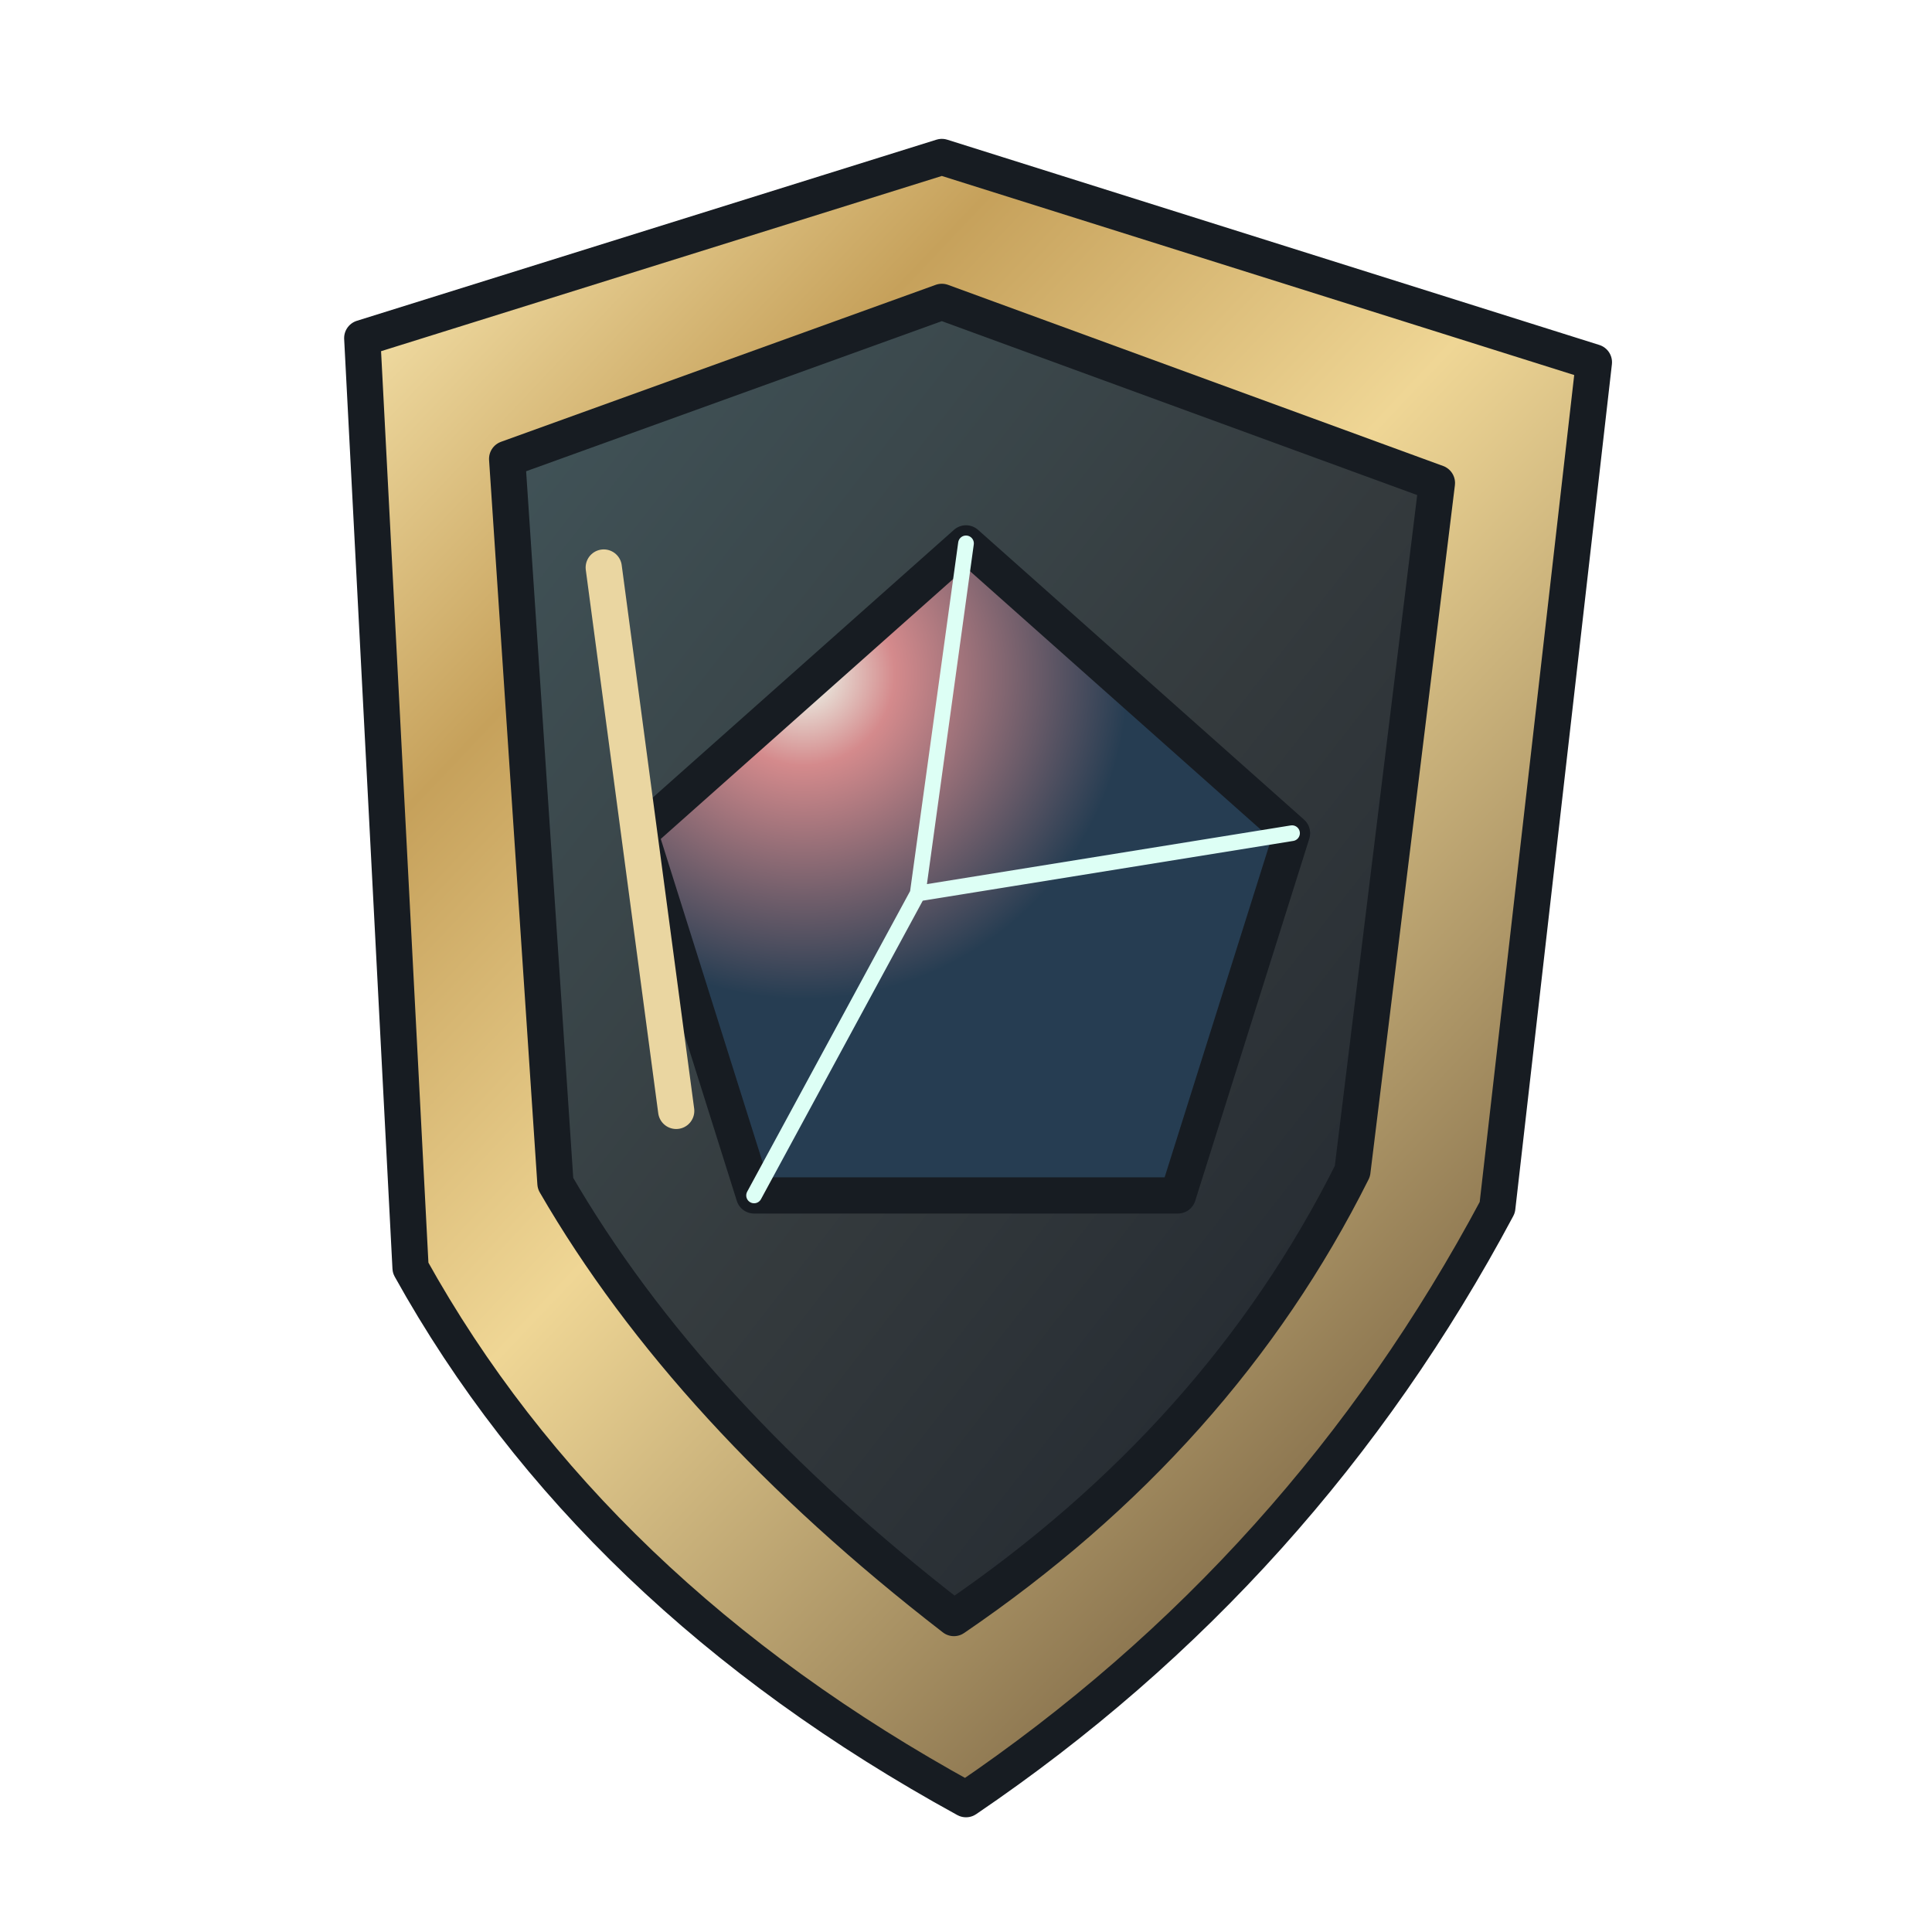
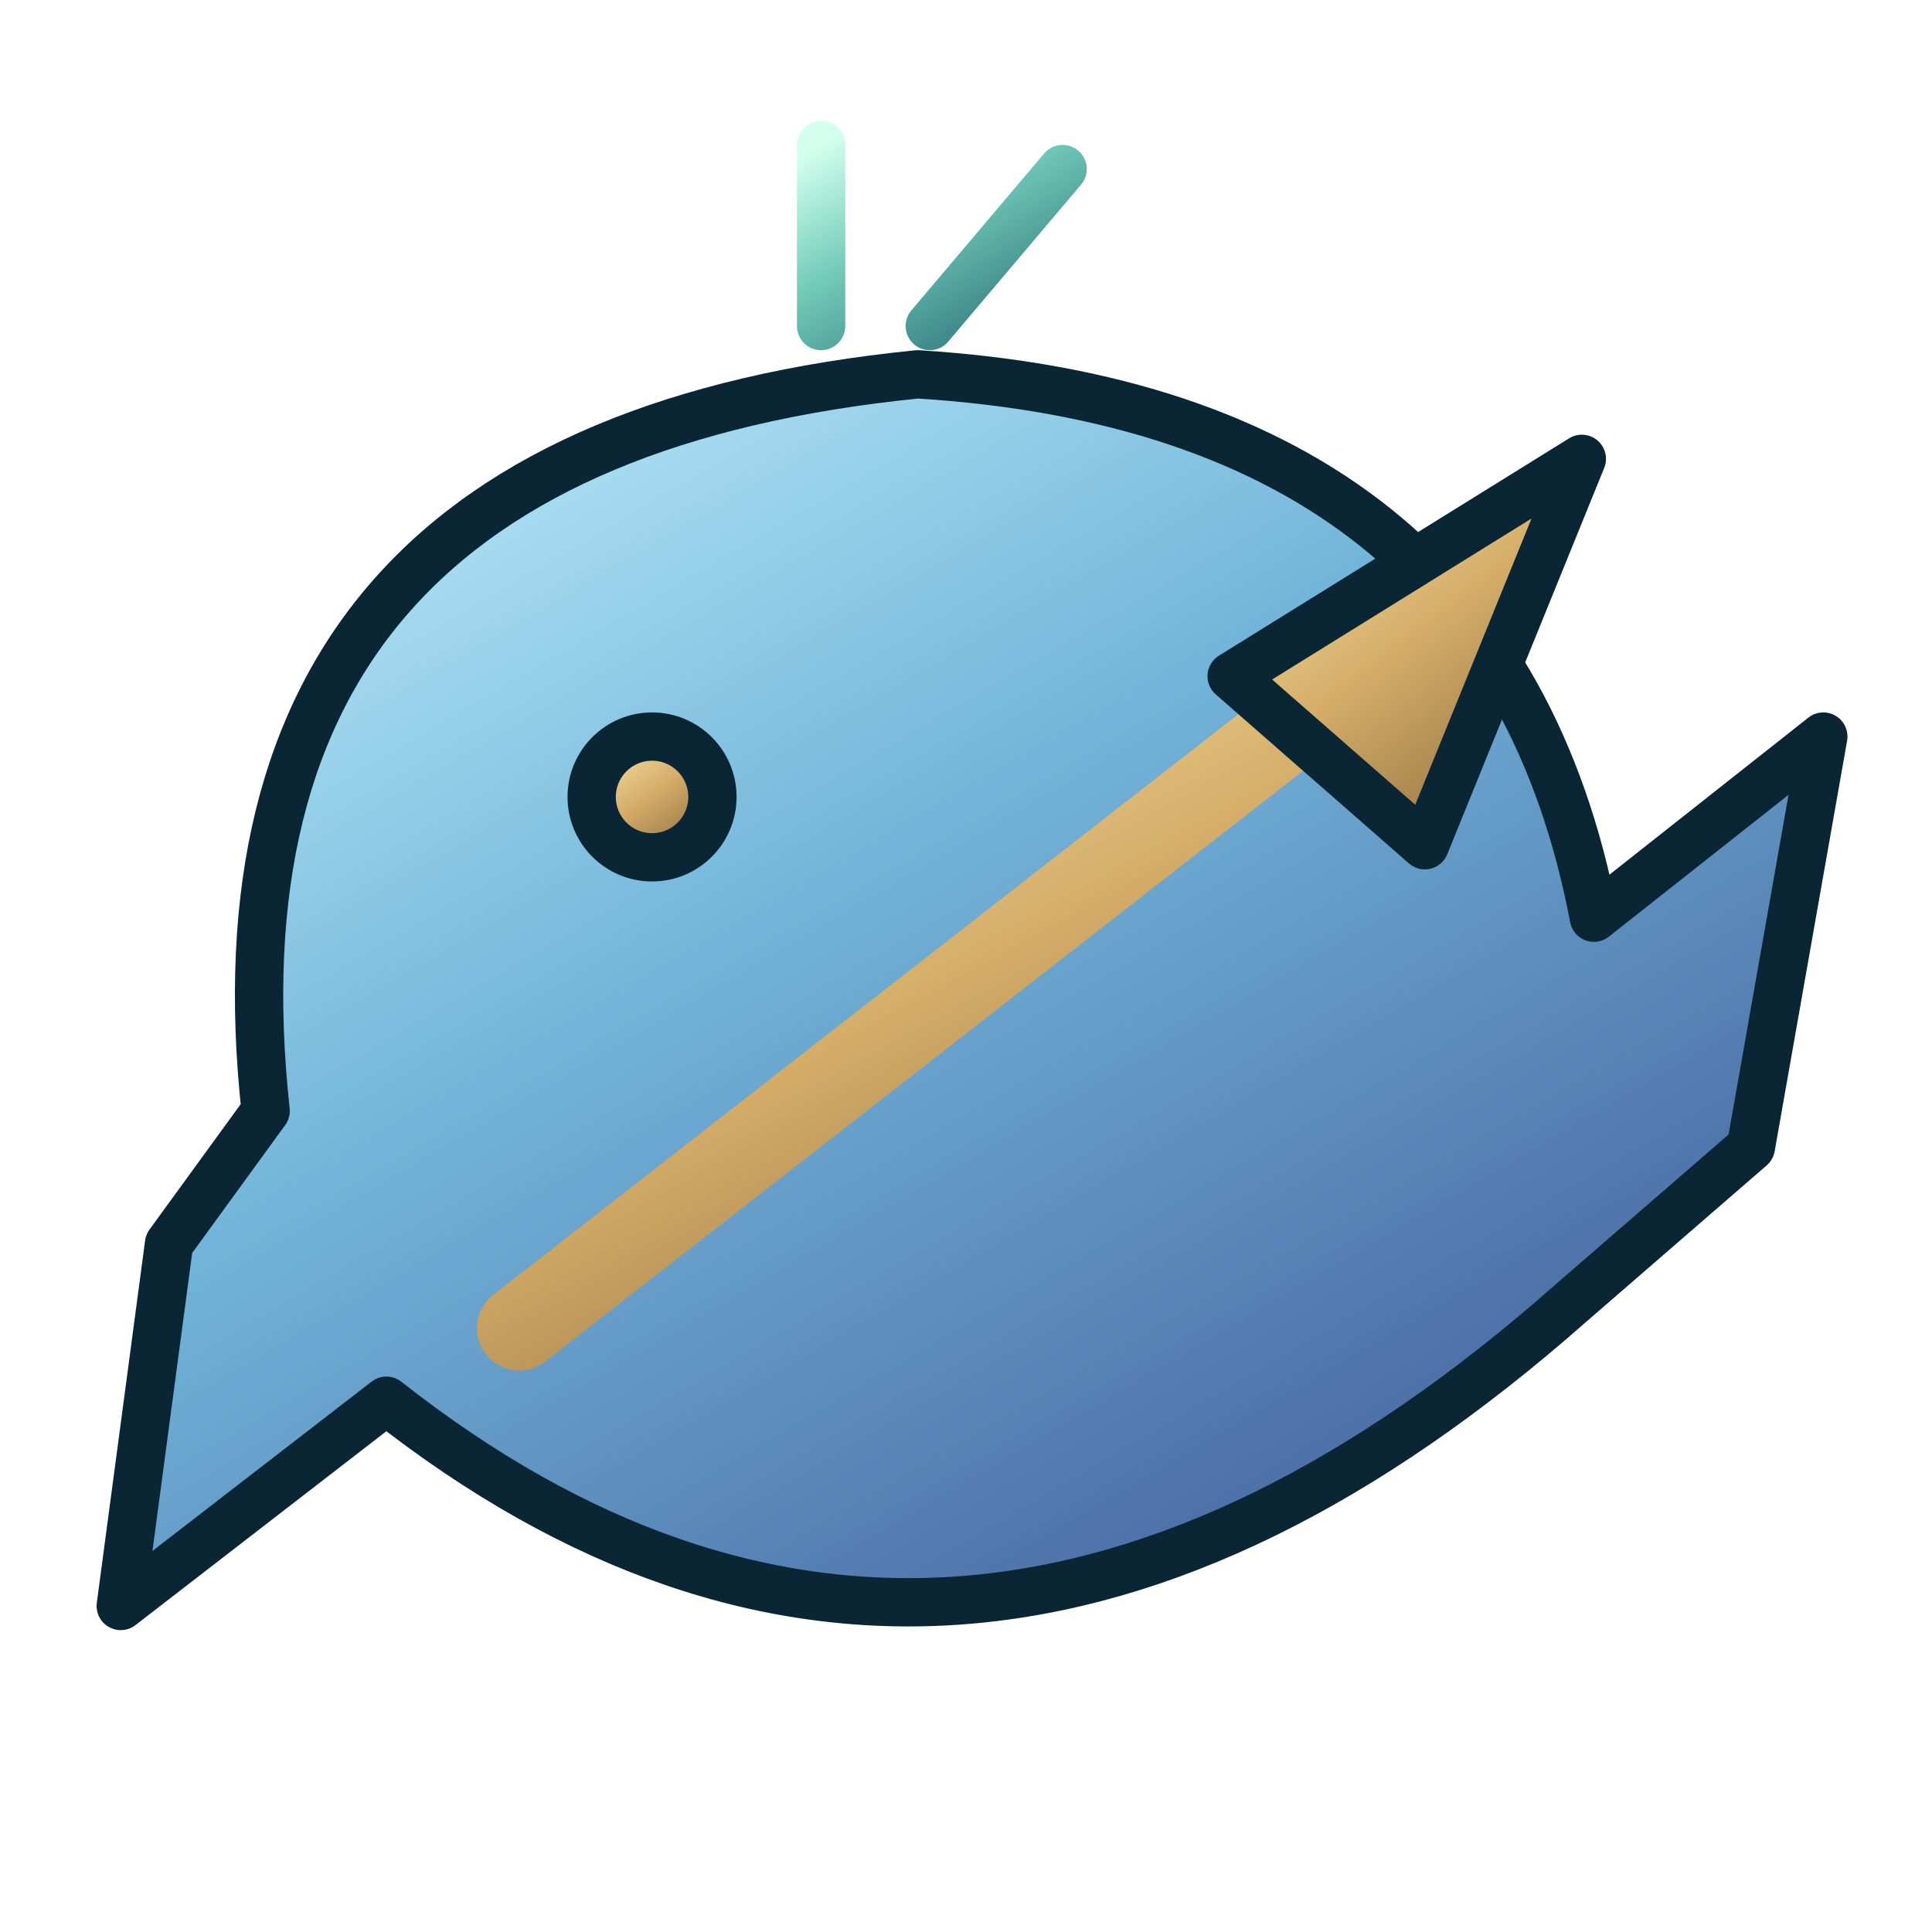
- <svg xmlns="http://www.w3.org/2000/svg" viewBox="0 0 160 160">
+ <svg xmlns="http://www.w3.org/2000/svg" viewBox="0 0 160 160" role="img">
  <defs>
-     <linearGradient id="metal" x2=".8" y2="1">
-       <stop stop-color="#fff0bb" />
-       <stop offset=".26" stop-color="#c6a15b" />
-       <stop offset=".5" stop-color="#efd695" />
-       <stop offset="1" stop-color="#685337" />
+     <linearGradient id="steel" x2=".6" y2="1">
+       <stop stop-color="#edf6e9" />
+       <stop offset=".48" stop-color="#a4bfc1" />
+       <stop offset="1" stop-color="#49677a" />
    </linearGradient>
-     <linearGradient id="leather" x2=".9" y2="1">
-       <stop stop-color="#42565b" />
-       <stop offset=".55" stop-color="#343a3d" />
-       <stop offset="1" stop-color="#20262e" />
+     <linearGradient id="mint" x2=".8" y2="1">
+       <stop stop-color="#d2ffee" />
+       <stop offset=".45" stop-color="#73ccb8" />
+       <stop offset="1" stop-color="#347d83" />
    </linearGradient>
-     <linearGradient id="paper" x2=".7" y2="1">
-       <stop stop-color="#f2e4bc" />
-       <stop offset=".5" stop-color="#c6b88f" />
-       <stop offset="1" stop-color="#807960" />
+     <linearGradient id="gold" x2=".7" y2="1">
+       <stop stop-color="#fff1b4" />
+       <stop offset=".55" stop-color="#d5ad68" />
+       <stop offset="1" stop-color="#947344" />
    </linearGradient>
-     <linearGradient id="glass" x2=".7" y2="1">
-       <stop stop-color="#bad3d0" />
-       <stop offset=".25" stop-color="#618b91" />
-       <stop offset=".55" stop-color="#344e65" />
-       <stop offset="1" stop-color="#233344" />
+     <linearGradient id="blue" x2=".8" y2="1">
+       <stop stop-color="#c9f5ff" />
+       <stop offset=".45" stop-color="#73b5da" />
+       <stop offset="1" stop-color="#425e9a" />
    </linearGradient>
-     <radialGradient id="gem" cx=".25" cy=".2">
-       <stop stop-color="#effff2" />
-       <stop offset=".28" stop-color="#d48a8c" />
-       <stop offset="1" stop-color="#263d52" />
-     </radialGradient>
  </defs>
  <g stroke-linejoin="round">
-     <path d="M30 28 78 13 132 30 124 100Q108 130 80 149Q49 132 34 105Z" fill="url(#metal)" stroke="#171c22" stroke-width="3" stroke-linejoin="round" stroke-linecap="round" />
-     <path d="M42 38 78 25 119 40 112 97Q101 119 79 134Q57 117 46 98Z" fill="url(#leather)" stroke="#171c22" stroke-width="3" stroke-linejoin="round" stroke-linecap="round" />
-     <path d="M80 45 107 69 97.55 99 62.45 99 53 69Z" fill="url(#gem)" stroke="#171c22" stroke-width="3" stroke-linejoin="round" stroke-linecap="round" />
-     <path d="M80 45 76 74 62.45 99M76 74 107 69" fill="none" stroke="#ddfff5" stroke-width="1.3" stroke-linejoin="round" stroke-linecap="round" />
-     <path d="M50 47 56 92" fill="none" stroke="#ead6a1" stroke-width="3" stroke-linejoin="round" stroke-linecap="round" />
+     <path d="M22 92Q16 37 76 31Q124 34 132 76L151 61 145 95 130 108Q79 153 32 116L10 133 14 103Z" fill="url(#blue)" stroke="#0a2634" stroke-width="4" stroke-linecap="round" stroke-linejoin="round" />
+     <circle cx="54" cy="66" r="5" fill="url(#gold)" stroke="#0a2634" stroke-width="4" />
+     <path d="M43 110 111 57" fill="none" stroke="url(#gold)" stroke-width="7" stroke-linecap="round" stroke-linejoin="round" />
+     <path d="M102 56 131 38 118 70Z" fill="url(#gold)" stroke="#0a2634" stroke-width="4" stroke-linecap="round" stroke-linejoin="round" />
+     <path d="M68 27 68 12M77 27 88 14" fill="none" stroke="url(#mint)" stroke-width="4" stroke-linecap="round" stroke-linejoin="round" />
  </g>
</svg>
